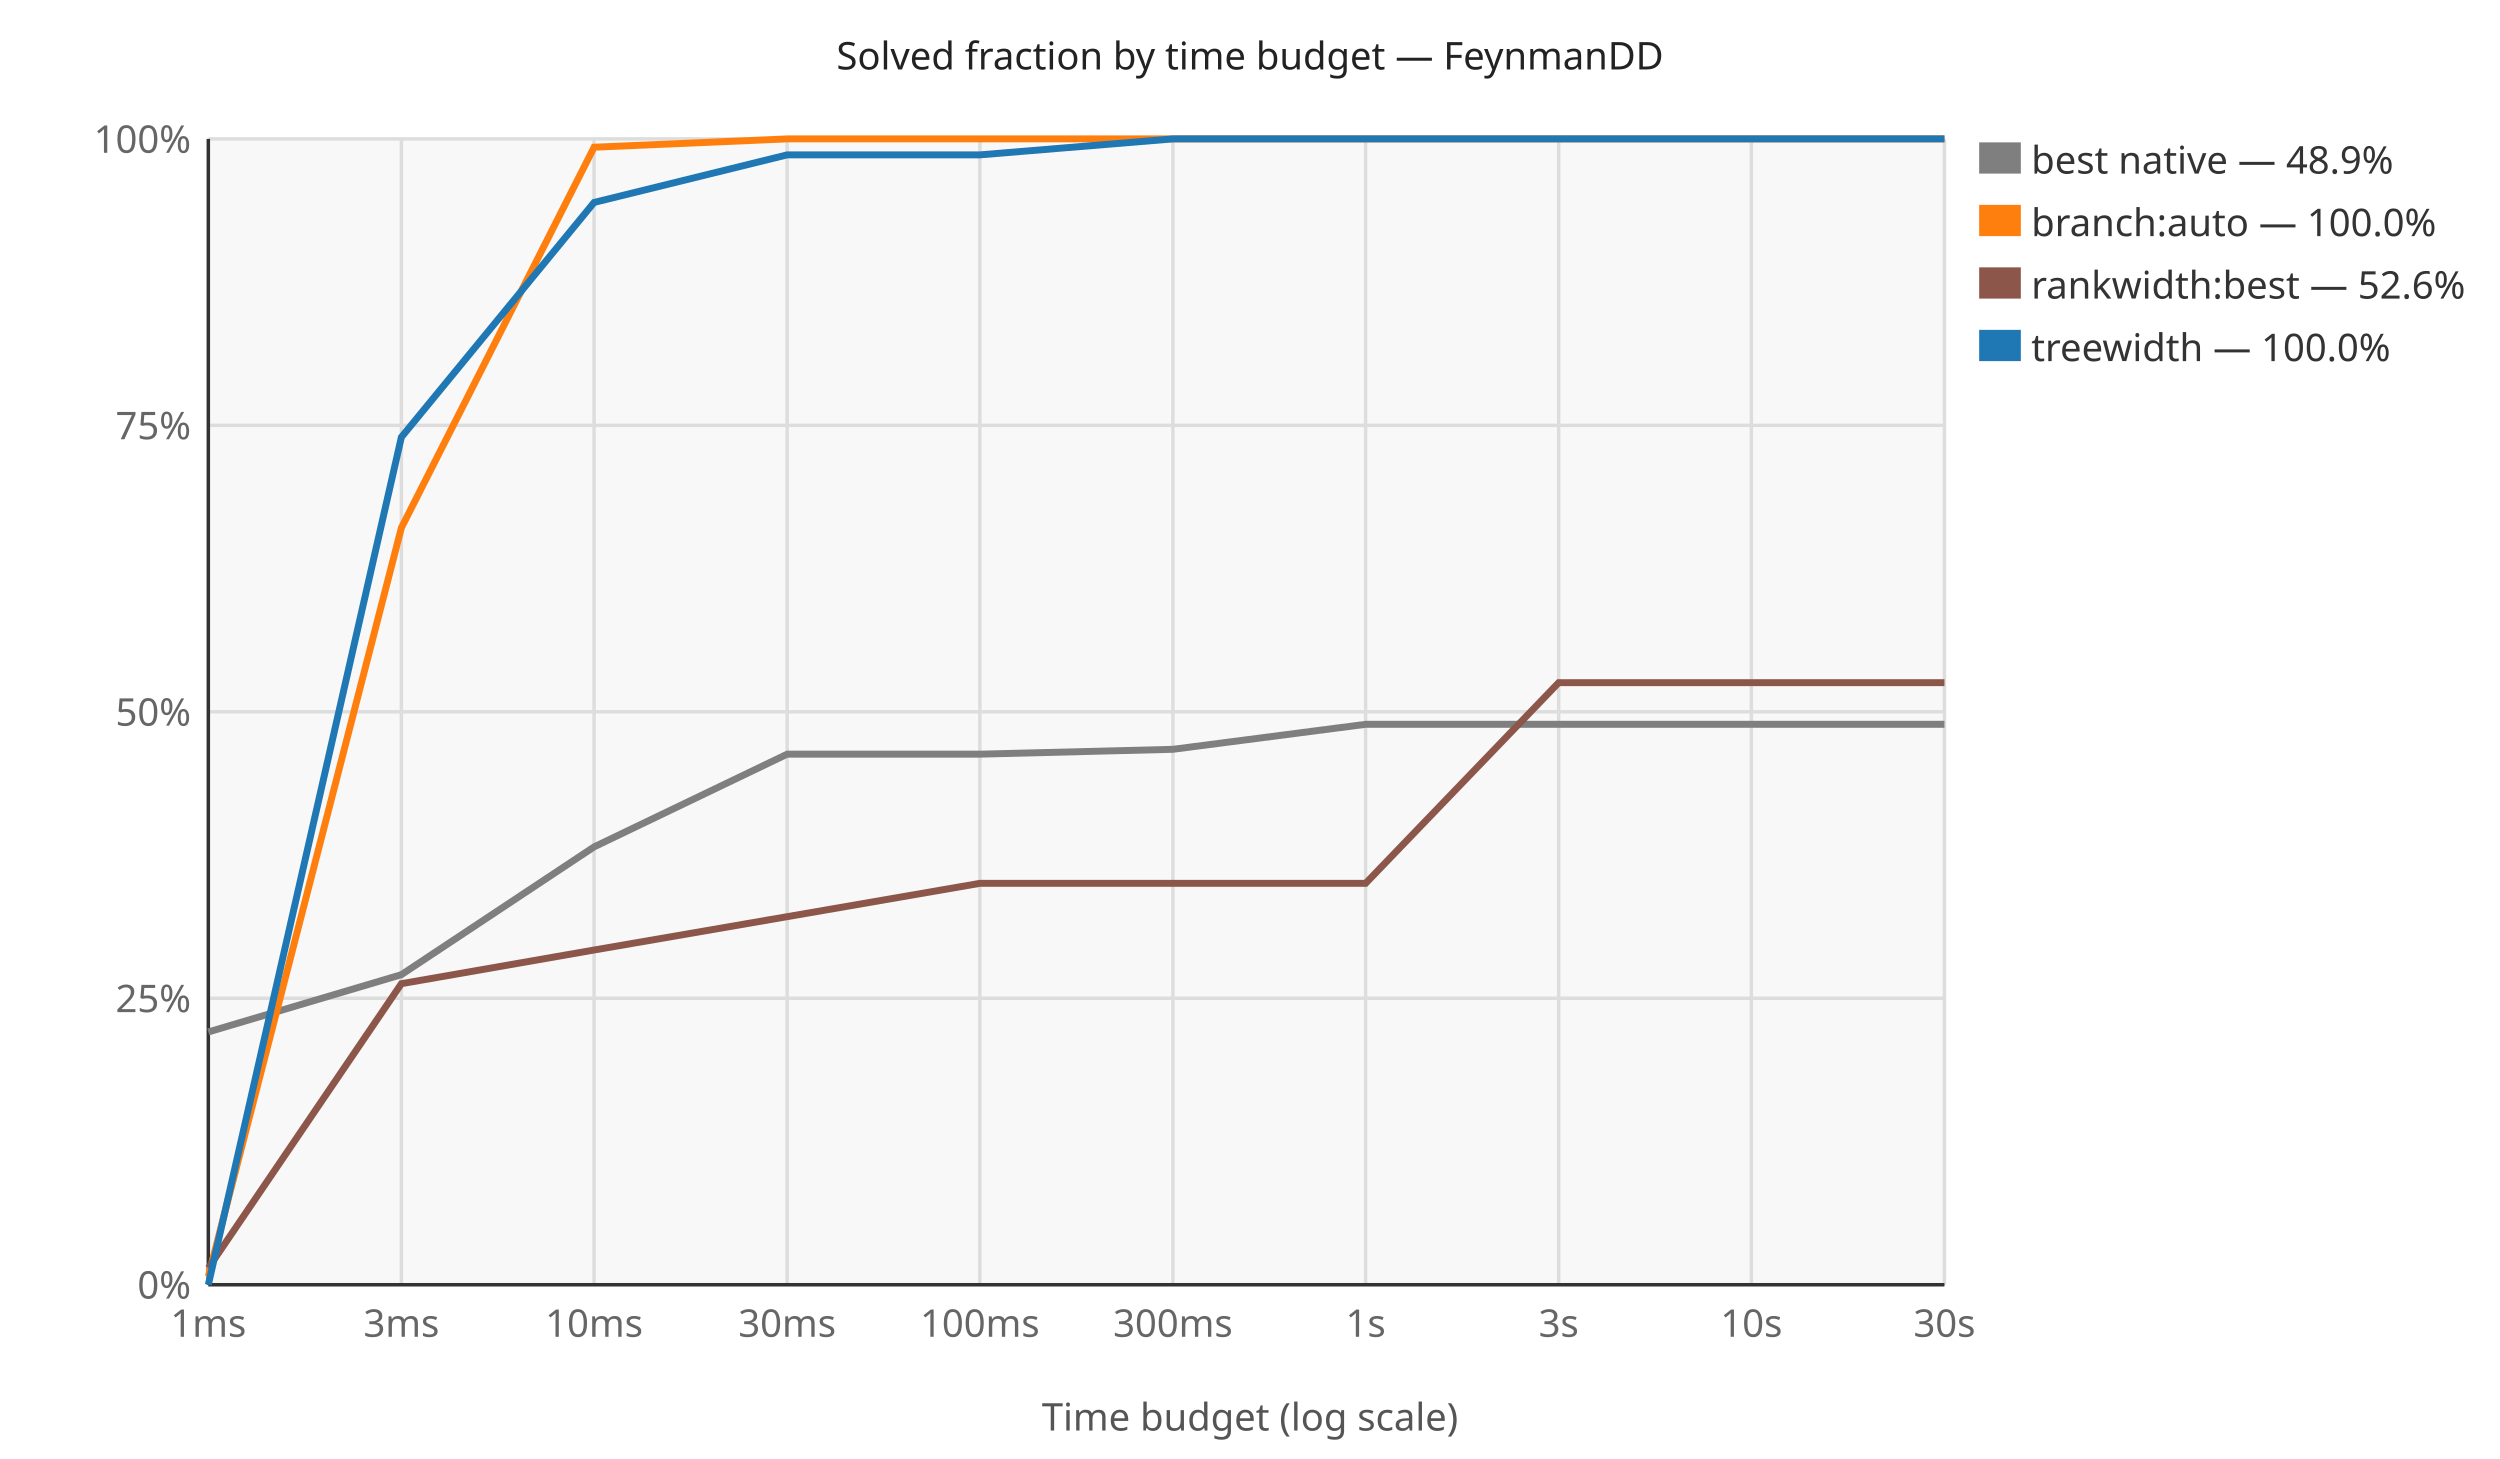
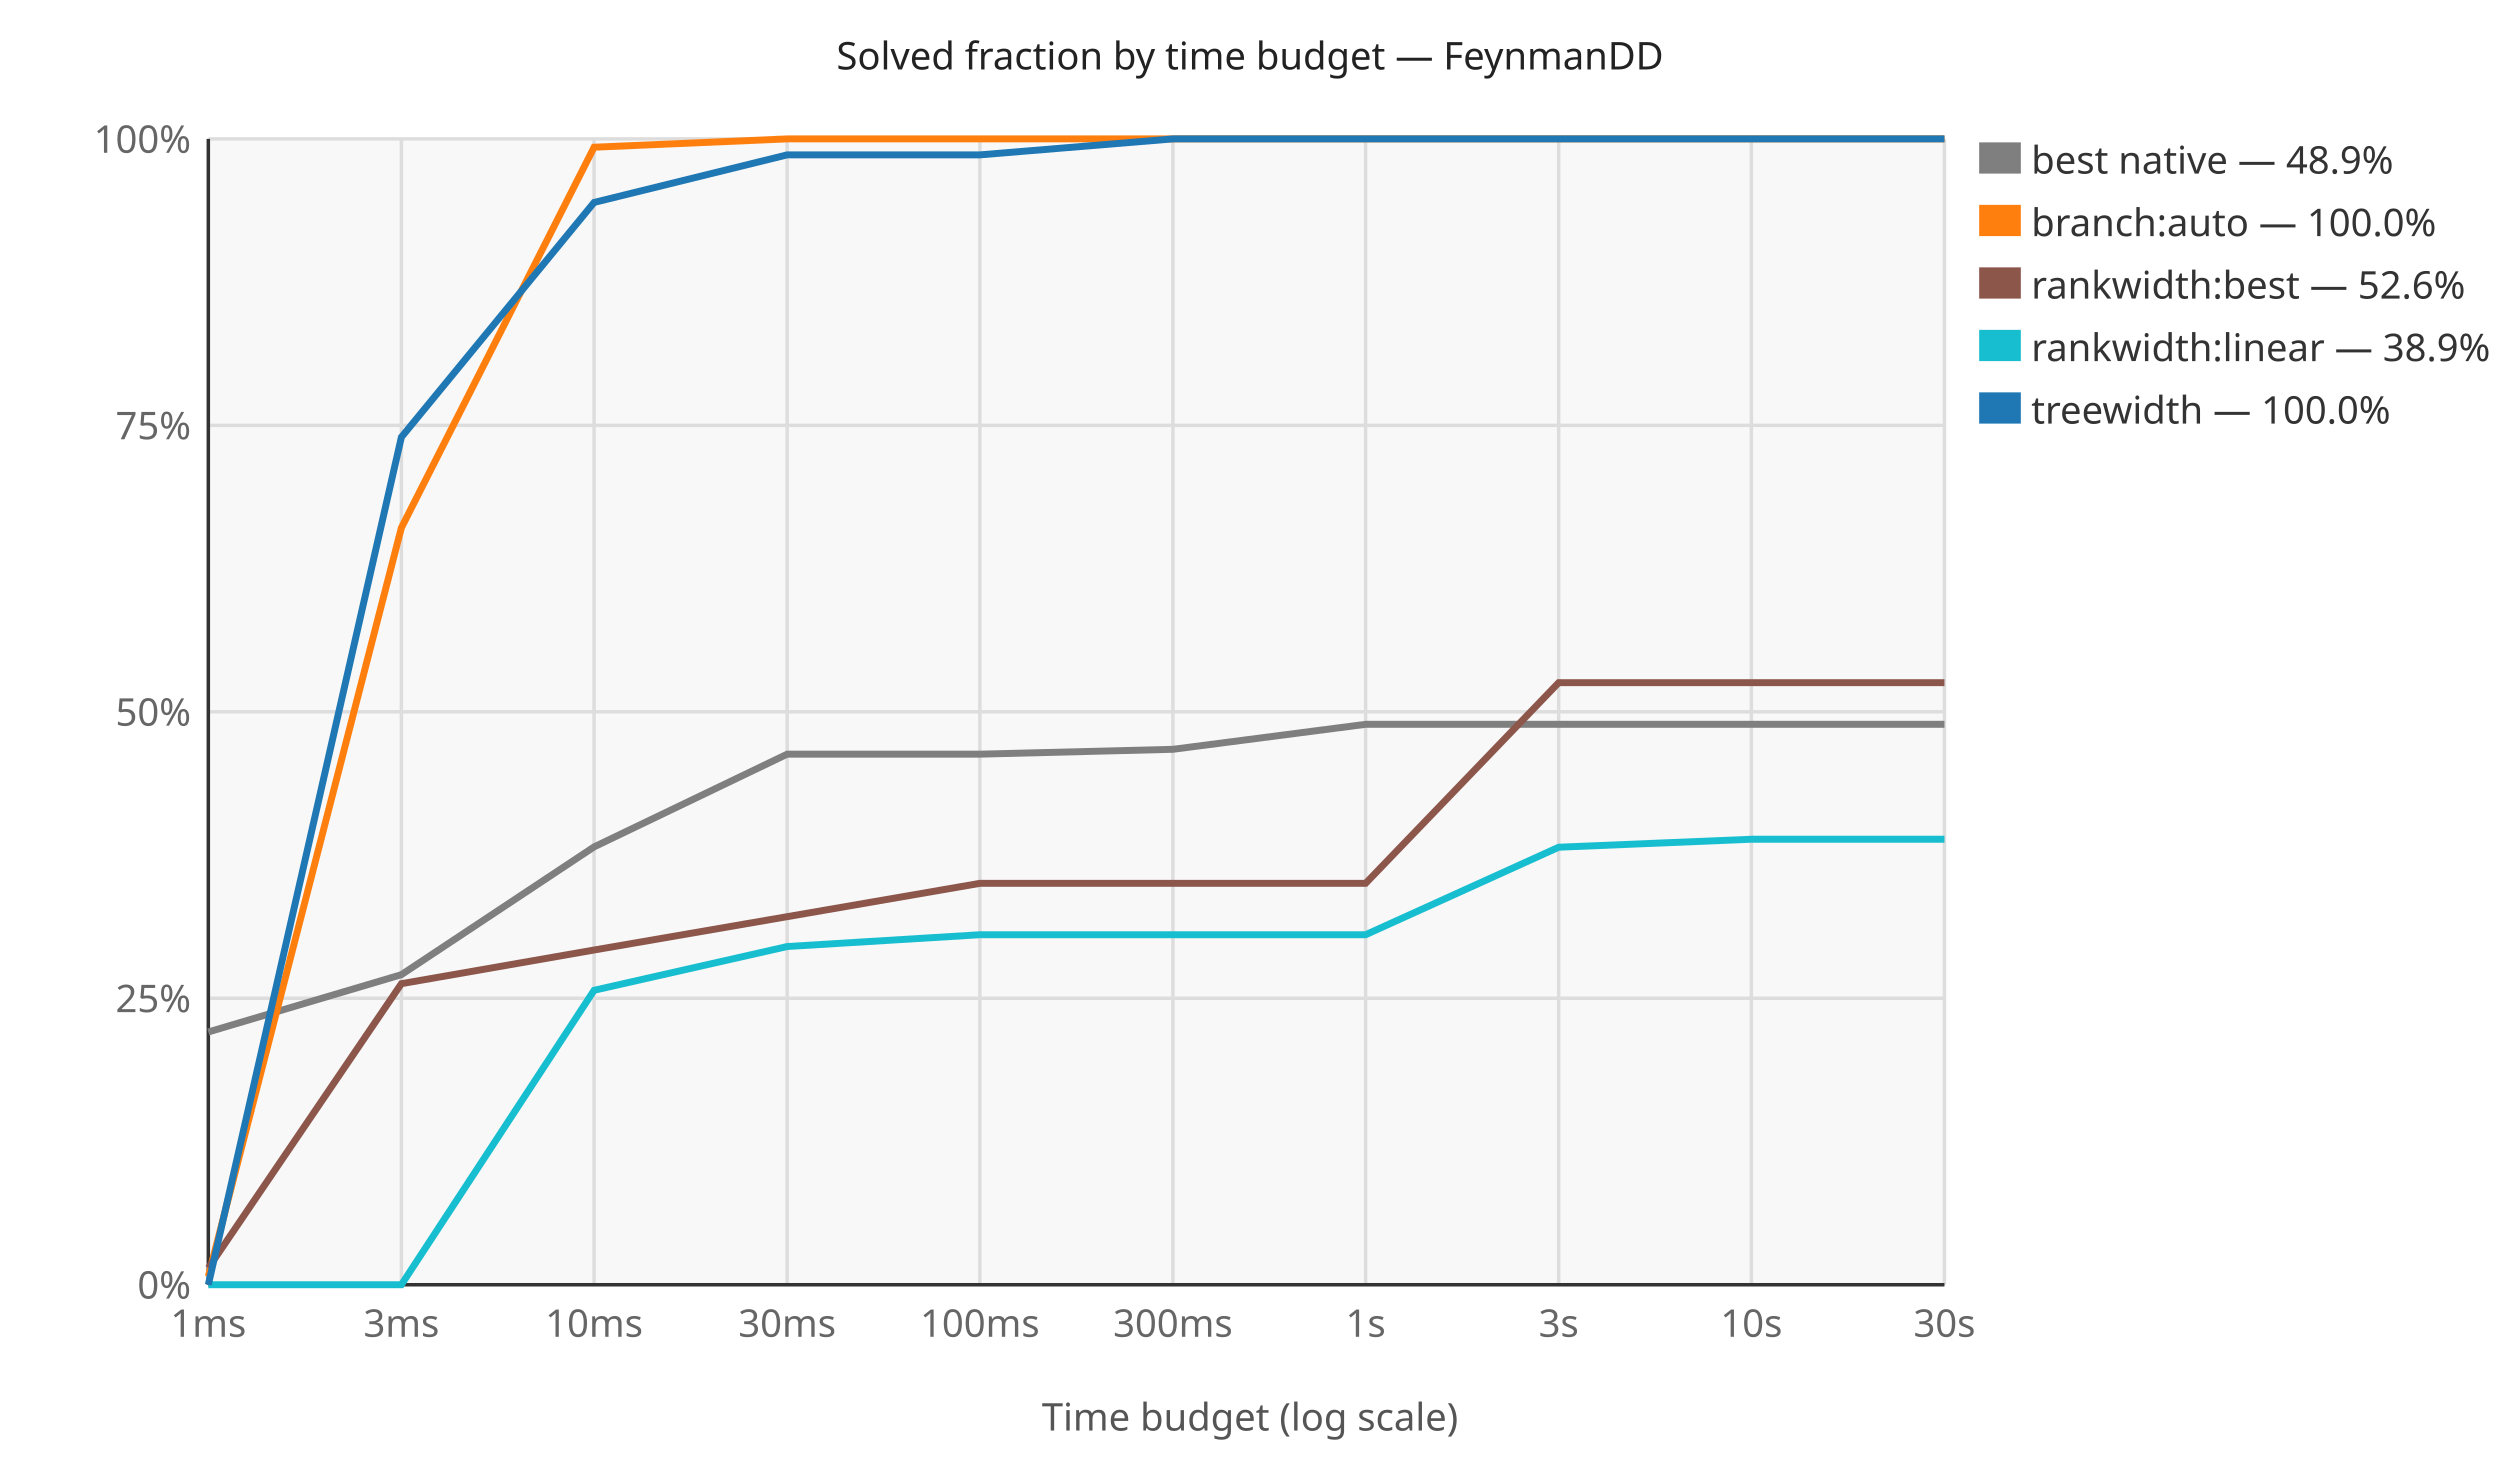
<svg xmlns="http://www.w3.org/2000/svg" width="720" height="420" viewBox="0 0 720 420">
  <style>text{font-family:sans-serif;font-size:11px;}</style>
  <rect x="60.0" y="40.0" width="500.0" height="330.0" fill="#f8f8f8" opacity="1.00" />
  <line x1="60.0" y1="370.0" x2="560.0" y2="370.0" stroke="#ddd" stroke-width="1.0" />
  <text x="55.0" y="374.0" text-anchor="end" fill="#666" font-size="10">0%</text>
  <line x1="60.0" y1="287.5" x2="560.0" y2="287.5" stroke="#ddd" stroke-width="1.0" />
  <text x="55.0" y="291.5" text-anchor="end" fill="#666" font-size="10">25%</text>
  <line x1="60.0" y1="205.0" x2="560.0" y2="205.0" stroke="#ddd" stroke-width="1.0" />
  <text x="55.0" y="209.0" text-anchor="end" fill="#666" font-size="10">50%</text>
  <line x1="60.0" y1="122.5" x2="560.0" y2="122.5" stroke="#ddd" stroke-width="1.0" />
  <text x="55.0" y="126.5" text-anchor="end" fill="#666" font-size="10">75%</text>
  <line x1="60.0" y1="40.0" x2="560.0" y2="40.0" stroke="#ddd" stroke-width="1.0" />
  <text x="55.0" y="44.0" text-anchor="end" fill="#666" font-size="10">100%</text>
  <line x1="60.0" y1="40.0" x2="60.0" y2="370.0" stroke="#ddd" stroke-width="1.0" />
  <text x="60.0" y="385.0" text-anchor="middle" fill="#666" font-size="10">1ms</text>
  <line x1="115.6" y1="40.0" x2="115.6" y2="370.0" stroke="#ddd" stroke-width="1.0" />
  <text x="115.6" y="385.0" text-anchor="middle" fill="#666" font-size="10">3ms</text>
  <line x1="171.1" y1="40.0" x2="171.1" y2="370.0" stroke="#ddd" stroke-width="1.0" />
  <text x="171.1" y="385.0" text-anchor="middle" fill="#666" font-size="10">10ms</text>
  <line x1="226.7" y1="40.0" x2="226.7" y2="370.0" stroke="#ddd" stroke-width="1.0" />
  <text x="226.7" y="385.0" text-anchor="middle" fill="#666" font-size="10">30ms</text>
  <line x1="282.2" y1="40.0" x2="282.2" y2="370.0" stroke="#ddd" stroke-width="1.0" />
  <text x="282.2" y="385.0" text-anchor="middle" fill="#666" font-size="10">100ms</text>
  <line x1="337.8" y1="40.0" x2="337.8" y2="370.0" stroke="#ddd" stroke-width="1.0" />
  <text x="337.8" y="385.0" text-anchor="middle" fill="#666" font-size="10">300ms</text>
  <line x1="393.3" y1="40.0" x2="393.3" y2="370.0" stroke="#ddd" stroke-width="1.0" />
  <text x="393.3" y="385.0" text-anchor="middle" fill="#666" font-size="10">1s</text>
  <line x1="448.9" y1="40.0" x2="448.9" y2="370.0" stroke="#ddd" stroke-width="1.0" />
  <text x="448.9" y="385.0" text-anchor="middle" fill="#666" font-size="10">3s</text>
  <line x1="504.4" y1="40.0" x2="504.4" y2="370.0" stroke="#ddd" stroke-width="1.0" />
  <text x="504.4" y="385.0" text-anchor="middle" fill="#666" font-size="10">10s</text>
  <line x1="560.0" y1="40.0" x2="560.0" y2="370.0" stroke="#ddd" stroke-width="1.0" />
  <text x="560.0" y="385.0" text-anchor="middle" fill="#666" font-size="10">30s</text>
  <line x1="60.0" y1="40.0" x2="60.0" y2="370.0" stroke="#333" stroke-width="1.0" />
  <line x1="60.0" y1="370.0" x2="560.0" y2="370.0" stroke="#333" stroke-width="1.0" />
  <polyline points="60.0,297.2 115.6,280.7 171.1,243.9 226.7,217.2 282.2,217.2 337.8,215.8 393.3,208.6 448.9,208.6 504.4,208.6 560.0,208.6" stroke="#7f7f7f" stroke-width="2.0" fill="none" />
  <rect x="570.0" y="41.0" width="12.0" height="9.0" fill="#7f7f7f" opacity="1.00" />
  <text x="585.0" y="50.0" text-anchor="start" fill="#333" font-size="10">best native — 48.9%</text>
  <polyline points="60.0,367.6 115.6,152.0 171.1,42.4 226.7,40.0 282.2,40.0 337.8,40.0 393.3,40.0 448.9,40.0 504.4,40.0 560.0,40.0" stroke="#ff7f0e" stroke-width="2.0" fill="none" />
  <rect x="570.0" y="59.0" width="12.0" height="9.0" fill="#ff7f0e" opacity="1.00" />
  <text x="585.0" y="68.0" text-anchor="start" fill="#333" font-size="10">branch:auto — 100.0%</text>
  <polyline points="60.0,365.2 115.6,283.3 171.1,273.6 226.7,264.0 282.2,254.4 337.8,254.4 393.3,254.4 448.9,196.6 504.4,196.6 560.0,196.6" stroke="#8c564b" stroke-width="2.0" fill="none" />
  <rect x="570.0" y="77.0" width="12.0" height="9.0" fill="#8c564b" opacity="1.00" />
  <text x="585.0" y="86.0" text-anchor="start" fill="#333" font-size="10">rankwidth:best — 52.6%</text>
+   <polyline points="60.0,370.0 115.6,370.0 171.1,285.2 226.7,272.6 282.2,269.2 337.8,269.2 393.3,269.2 448.9,244.0 504.4,241.7 560.0,241.7" stroke="#17becf" stroke-width="2.0" fill="none" />
+   <rect x="570.0" y="95.0" width="12.0" height="9.0" fill="#17becf" opacity="1.00" />
+   <text x="585.0" y="104.0" text-anchor="start" fill="#333" font-size="10">rankwidth:linear — 38.9%</text>
  <polyline points="60.0,370.0 115.6,125.9 171.1,58.3 226.7,44.6 282.2,44.6 337.8,40.0 393.3,40.0 448.9,40.0 504.4,40.0 560.0,40.0" stroke="#1f77b4" stroke-width="2.0" fill="none" />
-   <rect x="570.0" y="95.0" width="12.0" height="9.0" fill="#1f77b4" opacity="1.00" />
-   <text x="585.0" y="104.0" text-anchor="start" fill="#333" font-size="10">treewidth — 100.0%</text>
+   <rect x="570.0" y="113.0" width="12.0" height="9.0" fill="#1f77b4" opacity="1.00" />
+   <text x="585.0" y="122.0" text-anchor="start" fill="#333" font-size="10">treewidth — 100.0%</text>
  <text x="360.0" y="20.0" text-anchor="middle" fill="#222" font-size="13">Solved fraction by time budget — FeynmanDD</text>
  <text x="360.0" y="412.0" text-anchor="middle" fill="#555" font-size="10">Time budget (log scale)</text>
</svg>
